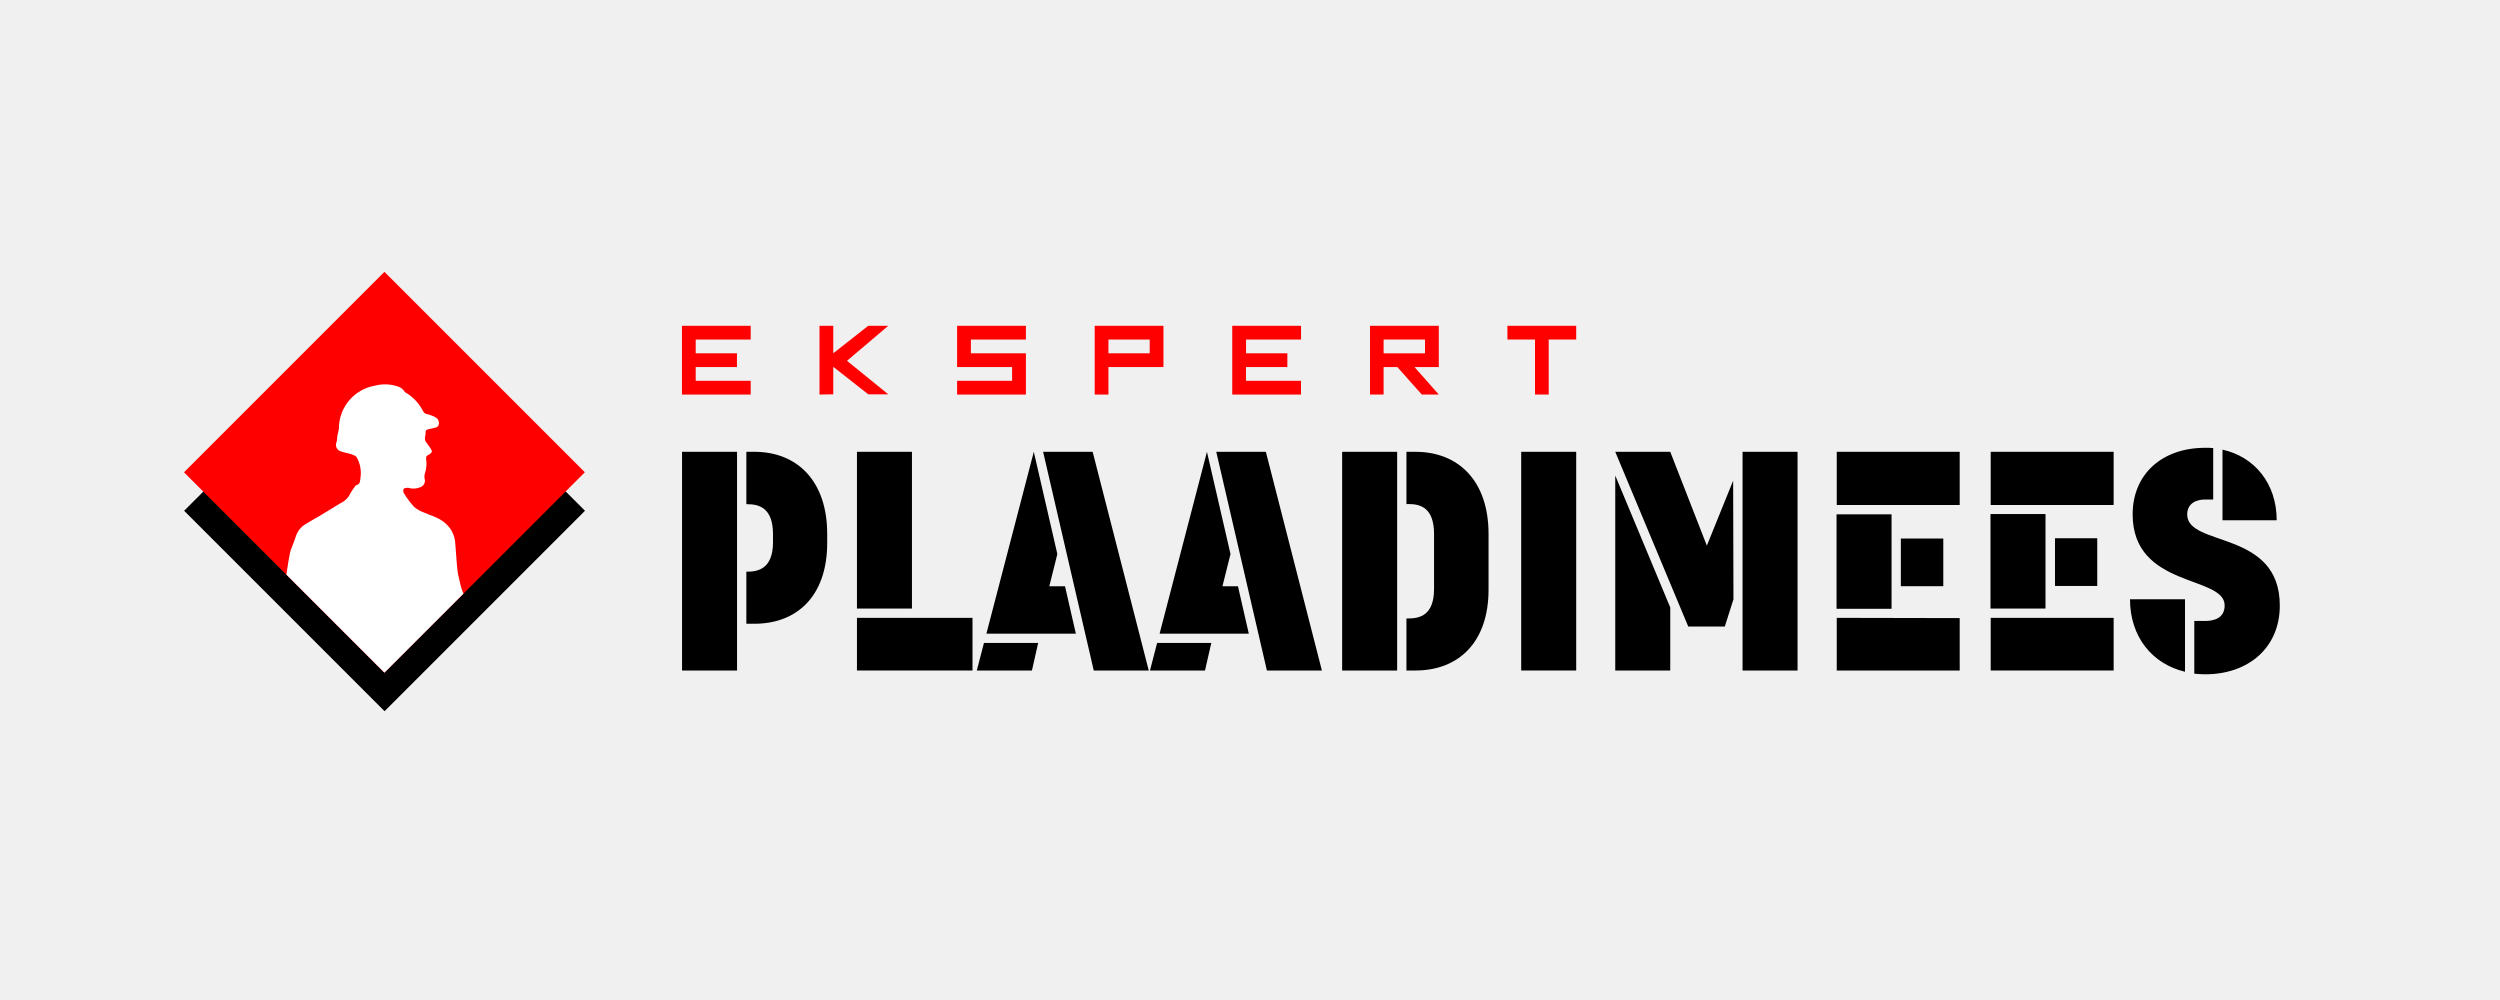
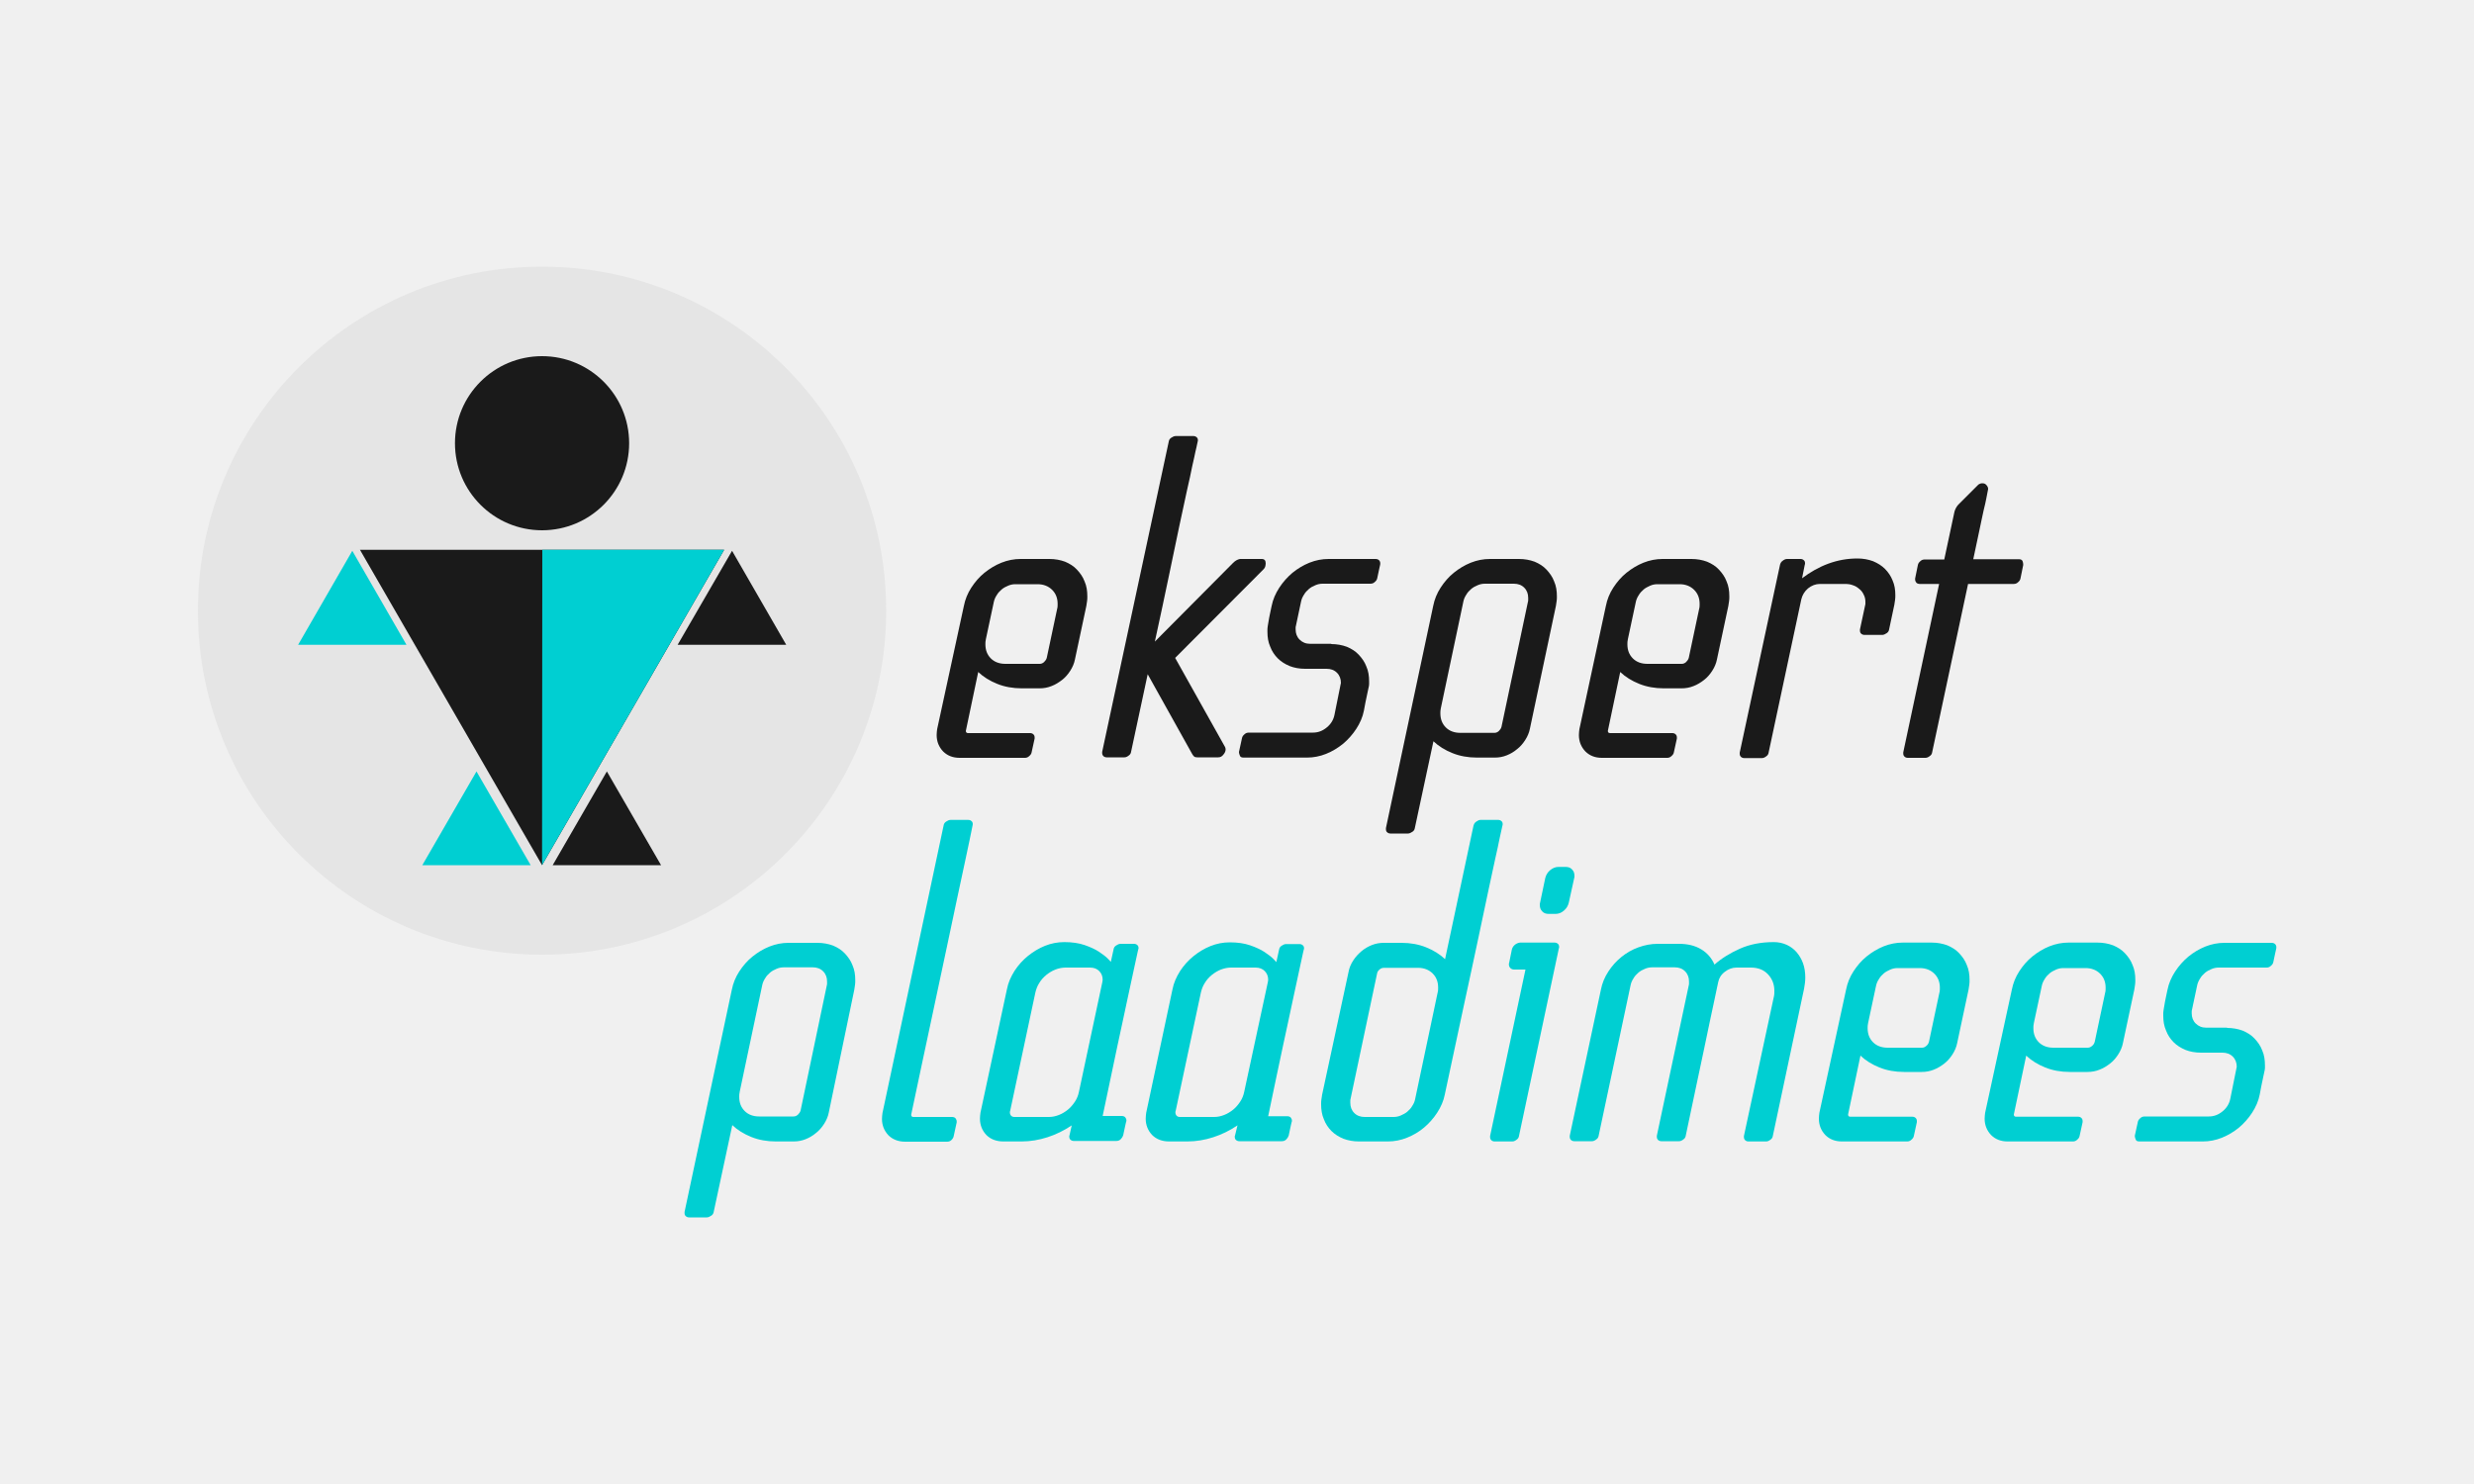
- <svg xmlns="http://www.w3.org/2000/svg" viewBox="0 0 500 200">
-   <defs>
-     <style>.cls-1{fill:none;}.cls-2{fill:red;}.cls-3{clip-path:url(#clip-path);}.cls-4{fill:#fff;}</style>
-     <clipPath id="clip-path">
-       <path class="cls-1" d="M65.29,163.61c0-.41,0-.82,0-1.22a6.7,6.7,0,0,0-.23-.88,2.69,2.69,0,0,1-.15-.67c0-.48.06-1,.08-1.43a2.7,2.7,0,0,0,0-.41c-.07-.54-.14-1.07-.22-1.61a6.1,6.1,0,0,0-.22-1.13,1.8,1.8,0,0,1,0-1,7.88,7.88,0,0,0,.06-1.54.4.4,0,0,0-.17-.26c-.37-.29-.33-.6-.08-.94a1.26,1.26,0,0,0,0-1.59,8,8,0,0,1-.66-1.39,3.92,3.92,0,0,1,.25-2.24c.25-1.12.63-2.22.88-3.34s.39-2,.53-3a4,4,0,0,0-.09-1c0-.3-.1-.6-.15-.94.44.11.58-.54.39-1.5l-.38.24a2.85,2.85,0,0,1,.16-.43,5,5,0,0,0,.64-3.18.77.77,0,0,0-.78-.65c-1,0-2,.1-3,.12a18.43,18.43,0,0,0-2.47,0,2.23,2.23,0,0,1-2.24-.81c-.5-.56-1.16-1-1.24-1.82a15.63,15.63,0,0,1-.12-2.27c.11-2.12.29-4.23.45-6.35.09-1.34.16-2.68.3-4,.16-1.5.38-3,.6-4.49.16-1.09.35-2.18.56-3.27a6.87,6.87,0,0,1,.34-1.06c.28-.77.62-1.53.85-2.32a4.43,4.43,0,0,1,2-2.45c.9-.58,1.86-1.07,2.78-1.62,1.24-.74,2.46-1.5,3.69-2.25.17-.1.34-.22.52-.31a4,4,0,0,0,1.94-2,10,10,0,0,1,1-1.44s.08-.12.13-.13c.91-.18.75-1,.87-1.57a6.49,6.49,0,0,0-.73-3.94c-.14-.32-.7-.53-1.11-.67-.71-.25-1.49-.33-2.2-.61a1.35,1.35,0,0,1-.74-1.87,3.5,3.5,0,0,0,.1-.8c0-.25.06-.49.11-.74a6.84,6.84,0,0,0,.24-1.16A8.68,8.68,0,0,1,75,77.13a7.89,7.89,0,0,1,4.36.1,2.41,2.41,0,0,1,1.53,1.06c.08.16.31.26.48.37a9,9,0,0,1,3.24,3.56,1.08,1.08,0,0,0,.81.61,6.47,6.47,0,0,1,1.7.64,1.3,1.3,0,0,1,.53,1.71.81.81,0,0,1-.46.31c-.53.15-1.06.27-1.6.38a.54.54,0,0,0-.47.59,3.93,3.93,0,0,1-.09.84,1.31,1.31,0,0,0,.31,1.29c.31.37.55.8.83,1.19s.27.71-.16,1a1.34,1.34,0,0,1-.36.22c-.4.14-.48.43-.42.82A6,6,0,0,1,85,94.61a2.4,2.4,0,0,0-.09,1.09,1.36,1.36,0,0,1-.84,1.74,3.5,3.5,0,0,1-2.21.18,1,1,0,0,0-.37-.07c-.27.06-.71.08-.78.24a1.1,1.1,0,0,0,.1.9,18.62,18.62,0,0,0,2,2.68,6.61,6.61,0,0,0,2,1.14c1,.45,2.06.76,3,1.27a6.38,6.38,0,0,1,2.59,2.51,6.25,6.25,0,0,1,.67,2.57c.16,1.72.22,3.46.42,5.18.11,1,.41,1.95.61,2.93a10.83,10.83,0,0,0,2.42,4.59,3.43,3.43,0,0,1,1,2.48,2.94,2.94,0,0,0,.29,1.61,1.51,1.51,0,0,1,0,.82,19.82,19.82,0,0,1-.54,3,2.4,2.4,0,0,1-1.67,1.71,1.47,1.47,0,0,0-.56.38l-1.49,1.31a1.74,1.74,0,0,0-1.57-.59.34.34,0,0,0-.18.24A2.31,2.31,0,0,0,90,134.2a2.63,2.63,0,0,1,.12.7c.06.23.15.45.21.67a2.54,2.54,0,0,1,.1.55,4.06,4.06,0,0,0,0,.78,4.28,4.28,0,0,0,.68,1.39c.29.41.21,1.07.32,1.62a1.9,1.9,0,0,0,.23.67c.33.47.7.92,1.07,1.36a3.87,3.87,0,0,1,.92,3.19c-.15.83-.59,1.61-.81,2.43-.29,1.05-1,2-.85,3.16,0,.33.05.66.09,1a11,11,0,0,1-.29,3.52c-.19,1.2-.31,2.4-.44,3.61-.16,1.48-.29,2.95-.43,4.43a2.16,2.16,0,0,0,0,.35H79.39a13.5,13.5,0,0,0-.78-4.4.91.91,0,0,0-.28.43c-.12.47-.23.94-.32,1.41-.17.85-.33,1.71-.5,2.56Z" />
-     </clipPath>
-   </defs>
-   <g id="Layer_1" data-name="Layer 1">
-     <rect x="48.57" y="73.81" width="56.69" height="56.69" transform="translate(-49.71 84.31) rotate(-45)" />
-     <rect class="cls-2" x="48.54" y="66.11" width="56.69" height="56.69" transform="translate(-44.27 82.03) rotate(-45)" />
-     <g class="cls-3">
-       <rect class="cls-4" x="48.54" y="66.11" width="56.69" height="56.69" transform="translate(-44.27 82.03) rotate(-45)" />
+ <svg xmlns="http://www.w3.org/2000/svg" version="1.1" x="0px" y="0px" viewBox="0 0 1000 600" style="enable-background:new 0 0 1000 600;" xml:space="preserve">
+   <style type="text/css">
+ 	.st0{display:none;}
+ 	.st1{display:inline;fill:#FFFFFF;}
+ 	.st2{display:inline;fill:#1A1A1A;}
+ 	.st3{fill:#E5E5E5;}
+ 	.st4{fill:#1A1A1A;}
+ 	.st5{fill:#00CFD2;}
+ </style>
+   <g id="Layer_2" class="st0">
+     <rect class="st1" width="1000" height="600" />
+   </g>
+   <g id="Layer_1">
+     <g>
+       <g>
+         <circle class="st3" cx="219.1" cy="246.9" r="139.1" />
+         <g>
+           <polygon class="st4" points="219.1,349.8 292.7,222.3 145.5,222.3     " />
+           <polygon class="st5" points="142.4,222.7 120.5,260.7 164.3,260.7     " />
+           <polygon class="st4" points="295.9,222.7 273.9,260.7 317.8,260.7     " />
+           <polygon class="st5" points="192.6,311.9 170.7,349.8 214.5,349.8     " />
+           <polygon class="st4" points="245.3,311.9 223.4,349.8 267.2,349.8     " />
+           <polygon class="st5" points="219.1,349.8 292.7,222.3 219.2,222.3     " />
+           <circle class="st4" cx="219.1" cy="179.2" r="35.2" />
+         </g>
+       </g>
+       <g>
+         <g>
+           <path class="st4" d="M389.6,245c0.5-2.6,1.5-5.1,3-7.4c1.5-2.3,3.2-4.3,5.3-6c2.1-1.7,4.4-3.1,6.9-4.1c2.5-1,5.1-1.5,7.7-1.5      h11.7c2.3,0,4.4,0.4,6.3,1.1c1.9,0.8,3.5,1.8,4.8,3.2c1.3,1.4,2.4,2.9,3.1,4.8c0.8,1.8,1.1,3.8,1.1,6c0,0.7,0,1.3-0.1,1.9      c-0.1,0.6-0.2,1.3-0.3,2l-4.6,21.6c-0.3,1.6-1,3.2-1.9,4.6c-0.9,1.4-2,2.7-3.3,3.7s-2.7,1.9-4.3,2.5c-1.5,0.6-3.1,0.9-4.8,0.9      h-7.2c-3.6,0-6.9-0.6-9.9-1.8c-3-1.2-5.6-2.8-7.7-4.8l-5,23.8c0,0.6,0.3,0.9,0.9,0.9h25.1c0.5,0,1,0.2,1.3,0.5      c0.4,0.4,0.5,0.8,0.5,1.3c0,0.1,0,0.2,0,0.2c0,0,0,0.1,0,0.2l-1.2,5.5c-0.1,0.6-0.4,1.1-1,1.6c-0.5,0.5-1.1,0.7-1.7,0.7h-26.4      c-2.8,0-5-0.9-6.7-2.6c-1.7-1.8-2.6-4-2.6-6.6c0-0.8,0.1-1.6,0.2-2.4L389.6,245z M427.3,246.2c0.2-0.7,0.2-1.4,0.2-2      c0-2.3-0.7-4.2-2.2-5.7c-1.5-1.5-3.5-2.3-5.9-2.3h-9c-1,0-2,0.2-2.9,0.6c-1,0.4-1.9,0.9-2.6,1.5c-0.8,0.7-1.5,1.4-2,2.3      c-0.6,0.9-1,1.8-1.2,2.8l-3.2,15c-0.2,0.8-0.2,1.5-0.2,2.1c0,2.3,0.7,4.2,2.2,5.7c1.5,1.5,3.5,2.2,5.9,2.2h13.8      c0.7,0,1.2-0.2,1.8-0.7c0.5-0.5,0.9-1,1.1-1.7L427.3,246.2z" />
+           <path class="st4" d="M472.4,178.6c0.1-0.7,0.4-1.2,1-1.6s1.2-0.7,1.8-0.7h7.2c0.5,0,1,0.2,1.3,0.5c0.4,0.3,0.5,0.8,0.5,1.3      c-0.1,0.3-0.1,0.7-0.3,1.4c-0.1,0.7-0.4,1.7-0.7,3.1c-0.3,1.4-0.7,3.4-1.3,5.9c-0.5,2.6-1.2,5.8-2.1,9.7      c-0.8,3.9-1.9,8.7-3.1,14.4c-1.2,5.7-2.6,12.4-4.2,20.1c-1.6,7.7-3.5,16.6-5.7,26.7l31.6-31.8c0.8-0.8,1.7-1.4,2.8-1.6h8.8      c1.1,0,1.6,0.6,1.6,1.8c0,0.4-0.1,0.9-0.2,1.3c-0.1,0.4-0.4,0.8-0.7,1.1l-35.7,35.8l20.1,35.9c0.2,0.3,0.3,0.7,0.3,1.1      c0,0.7-0.3,1.4-0.9,2.1c-0.6,0.8-1.3,1.1-2.1,1.1h-8.5c-0.6,0-1-0.1-1.3-0.4c-0.3-0.3-0.6-0.7-0.8-1.1l-17.9-32.1l-6.7,31.3      c-0.1,0.7-0.4,1.2-1,1.6c-0.5,0.4-1.1,0.7-1.7,0.7h-7.2c-0.5,0-1-0.2-1.3-0.5c-0.4-0.4-0.5-0.8-0.5-1.3v-0.4L472.4,178.6z" />
+           <path class="st4" d="M538.1,260.4c2.3,0,4.4,0.4,6.3,1.1c1.9,0.8,3.5,1.8,4.8,3.2c1.3,1.4,2.4,2.9,3.1,4.8      c0.8,1.8,1.1,3.8,1.1,6c0,0.3,0,0.7,0,1.1c0,0.4-0.1,1-0.3,1.8c-0.2,0.8-0.4,1.9-0.7,3.3c-0.3,1.4-0.7,3.3-1.1,5.6      c-0.5,2.6-1.6,5.1-3.1,7.4c-1.5,2.3-3.3,4.3-5.3,6c-2.1,1.7-4.4,3.1-6.9,4.1c-2.5,1-5.1,1.5-7.7,1.5h-25.6      c-0.8,0-1.3-0.2-1.5-0.7c-0.2-0.5-0.4-1-0.4-1.6l1.2-5.5c0.1-0.6,0.4-1.1,1-1.6c0.5-0.5,1.1-0.7,1.8-0.7h25.9      c2.1,0,3.9-0.7,5.6-2.1c1.7-1.4,2.7-3.1,3.1-5.1l2.6-12.9c0-1.6-0.5-3-1.6-4.1c-1.1-1.1-2.5-1.6-4.2-1.6h-8.7      c-2.3,0-4.4-0.4-6.2-1.1c-1.9-0.8-3.5-1.8-4.8-3.1c-1.3-1.3-2.4-2.9-3.1-4.8c-0.8-1.8-1.1-3.8-1.1-5.9c0-0.3,0-0.7,0-1.1      c0-0.4,0.1-1,0.2-1.7c0.1-0.7,0.3-1.7,0.5-2.9s0.6-2.8,1-4.8c0.5-2.6,1.6-5.1,3.1-7.4c1.5-2.3,3.3-4.3,5.3-6      c2.1-1.7,4.4-3.1,6.9-4.1c2.5-1,5.1-1.5,7.7-1.5H556c0.6,0,1.1,0.2,1.4,0.5s0.5,0.7,0.5,1.2c0,0.1,0,0.1,0,0.2s0,0.4-0.1,0.7      c-0.1,0.4-0.2,1-0.4,1.8c-0.2,0.8-0.4,1.9-0.7,3.3c-0.1,0.6-0.4,1.1-1,1.6c-0.5,0.5-1.1,0.7-1.8,0.7h-19.3c-1,0-2,0.2-2.9,0.6      c-1,0.4-1.9,0.9-2.6,1.5c-0.8,0.7-1.5,1.4-2,2.3c-0.6,0.9-1,1.8-1.2,2.8l-2.1,9.9c-0.1,0.3-0.1,0.5-0.1,0.7c0,0.2,0,0.5,0,0.7      c0,1.6,0.5,3,1.6,4.1c1.1,1.1,2.5,1.7,4.3,1.7H538.1z" />
+           <path class="st4" d="M618.4,294.6c-0.3,1.6-1,3.2-1.9,4.6c-0.9,1.4-2,2.7-3.3,3.7c-1.3,1.1-2.7,1.9-4.2,2.5      c-1.5,0.6-3.1,0.9-4.8,0.9H597c-3.6,0-6.9-0.6-9.9-1.8c-3-1.2-5.6-2.8-7.7-4.8l-7.5,35c-0.1,0.7-0.4,1.2-1,1.6      c-0.6,0.4-1.2,0.7-1.8,0.7H562c-0.5,0-1-0.2-1.3-0.5c-0.4-0.3-0.5-0.8-0.5-1.3c0-0.1,0-0.2,0-0.2c0-0.1,0-0.1,0-0.2l19.1-89.8      c0.5-2.6,1.5-5.1,3-7.4c1.5-2.3,3.2-4.3,5.3-6c2.1-1.7,4.4-3.1,6.9-4.1c2.5-1,5.1-1.5,7.7-1.5H614c2.3,0,4.4,0.4,6.3,1.1      c1.9,0.8,3.5,1.8,4.8,3.2c1.3,1.4,2.4,2.9,3.1,4.8c0.8,1.8,1.1,3.8,1.1,6c0,0.7,0,1.3-0.1,1.9c-0.1,0.6-0.2,1.3-0.3,2      L618.4,294.6z M617.6,243.3c0.1-0.3,0.1-0.5,0.1-0.8c0-0.2,0-0.5,0-0.8c0-1.6-0.5-3-1.6-4.1c-1.1-1.1-2.5-1.6-4.2-1.6h-11.7      c-1,0-2,0.2-2.9,0.6c-1,0.4-1.9,0.9-2.6,1.5c-0.8,0.7-1.5,1.4-2,2.3c-0.6,0.9-1,1.8-1.2,2.8l-9.1,43.1c-0.2,0.8-0.2,1.5-0.2,2.1      c0,2.3,0.7,4.2,2.2,5.7c1.5,1.5,3.5,2.2,5.9,2.2H604c0.7,0,1.2-0.2,1.8-0.7c0.5-0.5,0.9-1,1.1-1.7L617.6,243.3z" />
+           <path class="st4" d="M649.1,245c0.5-2.6,1.5-5.1,3-7.4c1.5-2.3,3.2-4.3,5.3-6c2.1-1.7,4.4-3.1,6.9-4.1c2.5-1,5.1-1.5,7.7-1.5      h11.7c2.3,0,4.4,0.4,6.3,1.1c1.9,0.8,3.5,1.8,4.8,3.2c1.3,1.4,2.4,2.9,3.1,4.8c0.8,1.8,1.1,3.8,1.1,6c0,0.7,0,1.3-0.1,1.9      s-0.2,1.3-0.3,2l-4.6,21.6c-0.3,1.6-1,3.2-1.9,4.6c-0.9,1.4-2,2.7-3.3,3.7s-2.7,1.9-4.3,2.5c-1.5,0.6-3.1,0.9-4.8,0.9h-7.2      c-3.6,0-6.9-0.6-9.9-1.8c-3-1.2-5.6-2.8-7.7-4.8l-5,23.8c0,0.6,0.3,0.9,0.9,0.9H676c0.5,0,1,0.2,1.3,0.5      c0.4,0.4,0.5,0.8,0.5,1.3c0,0.1,0,0.2,0,0.2c0,0,0,0.1,0,0.2l-1.2,5.5c-0.1,0.6-0.4,1.1-1,1.6c-0.5,0.5-1.1,0.7-1.7,0.7h-26.4      c-2.8,0-5-0.9-6.7-2.6c-1.7-1.8-2.6-4-2.6-6.6c0-0.8,0.1-1.6,0.2-2.4L649.1,245z M686.8,246.2c0.2-0.7,0.2-1.4,0.2-2      c0-2.3-0.7-4.2-2.2-5.7c-1.5-1.5-3.5-2.3-5.9-2.3h-9c-1,0-2,0.2-2.9,0.6s-1.9,0.9-2.6,1.5c-0.8,0.7-1.5,1.4-2,2.3      c-0.6,0.9-1,1.8-1.2,2.8l-3.2,15c-0.2,0.8-0.2,1.5-0.2,2.1c0,2.3,0.7,4.2,2.2,5.7c1.5,1.5,3.5,2.2,5.9,2.2h13.8      c0.7,0,1.2-0.2,1.8-0.7c0.5-0.5,0.9-1,1.1-1.7L686.8,246.2z" />
+           <path class="st4" d="M719.5,228.3c0.2-0.7,0.5-1.2,1.1-1.6c0.5-0.4,1.1-0.7,1.7-0.7h5.5c0.5,0,1,0.2,1.3,0.5      c0.4,0.3,0.5,0.8,0.5,1.3c0,0.2,0,0.4-0.1,0.5l-1.1,5.5c3.3-2.5,6.8-4.5,10.6-5.9c3.8-1.4,7.7-2.1,11.8-2.1      c2.3,0,4.4,0.4,6.3,1.1c1.9,0.8,3.5,1.8,4.8,3.1c1.3,1.3,2.4,2.9,3.1,4.7c0.8,1.8,1.1,3.8,1.1,5.9c0,0.6,0,1.2-0.1,1.9      c-0.1,0.7-0.2,1.3-0.3,2l-2.1,9.9c-0.1,0.7-0.4,1.2-1,1.6c-0.6,0.4-1.2,0.7-1.8,0.7h-7.2c-0.5,0-1-0.2-1.3-0.5      c-0.4-0.3-0.5-0.8-0.5-1.3c0-0.1,0-0.2,0-0.2c0-0.1,0-0.1,0-0.2l2.1-9.8c0.1-0.3,0.1-0.5,0.1-0.7c0-0.2,0-0.4,0-0.7      c0-1-0.2-2-0.7-2.9c-0.4-0.9-1-1.7-1.8-2.3c-0.8-0.7-1.6-1.2-2.6-1.5c-1-0.4-2.1-0.5-3.2-0.5h-10.1c-1.7,0-3.3,0.6-4.8,1.8      c-1.4,1.2-2.3,2.7-2.7,4.4l-13.2,61.9c-0.1,0.7-0.4,1.2-1,1.6c-0.5,0.4-1.1,0.7-1.7,0.7h-7.2c-0.5,0-1-0.2-1.3-0.5      c-0.4-0.4-0.5-0.8-0.5-1.3v-0.4L719.5,228.3z" />
+           <path class="st4" d="M785.9,226.1l4.1-19.2c0.3-1.1,0.8-2,1.5-2.8l8.1-8.1c0.2-0.2,0.4-0.3,0.7-0.4c0.2-0.1,0.5-0.2,0.7-0.2h0.3      c0.7,0,1.2,0.2,1.6,0.7c0.4,0.4,0.7,1,0.7,1.5c0,0.1,0,0.1,0,0.2c0,0.1-0.1,0.4-0.2,1c-0.1,0.5-0.3,1.4-0.5,2.6      c-0.2,1.2-0.6,2.8-1.1,4.9c-0.5,2.1-1,4.8-1.7,8c-0.7,3.2-1.5,7.2-2.5,11.8h18.4c0.8,0,1.2,0.2,1.5,0.7c0.2,0.5,0.3,1,0.3,1.6      l-1.1,5.4c-0.1,0.6-0.4,1.1-1,1.6c-0.5,0.5-1.1,0.7-1.8,0.7h-18.4L781,304.1c-0.1,0.7-0.4,1.2-1,1.6c-0.5,0.4-1.1,0.7-1.7,0.7      h-7.2c-0.5,0-1-0.2-1.3-0.5c-0.4-0.4-0.5-0.8-0.5-1.3v-0.4l14.5-68.1H776c-0.6,0-1.1-0.2-1.4-0.5c-0.3-0.4-0.5-0.8-0.5-1.3      c0-0.1,0-0.2,0-0.2c0-0.1,0-0.1,0-0.2l1.1-5.4c0.1-0.6,0.4-1.1,1-1.6c0.5-0.5,1.1-0.7,1.8-0.7H785.9z" />
+         </g>
+         <g>
+           <path class="st5" d="M335,449.8c-0.3,1.6-1,3.2-1.9,4.6c-0.9,1.4-2,2.7-3.3,3.7c-1.3,1.1-2.7,1.9-4.2,2.5      c-1.5,0.6-3.1,0.9-4.8,0.9h-7.2c-3.6,0-6.9-0.6-9.9-1.8c-3-1.2-5.6-2.8-7.7-4.8l-7.5,35c-0.1,0.7-0.4,1.2-1,1.6      c-0.6,0.4-1.2,0.7-1.8,0.7h-7.2c-0.5,0-1-0.2-1.3-0.5c-0.4-0.3-0.5-0.8-0.5-1.3c0-0.1,0-0.2,0-0.2c0-0.1,0-0.1,0-0.2l19.1-89.8      c0.5-2.6,1.5-5.1,3-7.4c1.5-2.3,3.2-4.3,5.3-6c2.1-1.7,4.4-3.1,6.9-4.1c2.5-1,5.1-1.5,7.7-1.5h11.7c2.3,0,4.4,0.4,6.3,1.1      c1.9,0.8,3.5,1.8,4.8,3.2c1.3,1.4,2.4,2.9,3.1,4.8c0.8,1.8,1.1,3.8,1.1,6c0,0.7,0,1.3-0.1,1.9s-0.2,1.3-0.3,2L335,449.8z       M334.2,398.4c0.1-0.3,0.1-0.5,0.1-0.8c0-0.2,0-0.5,0-0.8c0-1.6-0.5-3-1.6-4.1c-1.1-1.1-2.5-1.6-4.2-1.6h-11.7      c-1,0-2,0.2-2.9,0.6c-1,0.4-1.9,0.9-2.6,1.5c-0.8,0.7-1.5,1.4-2,2.3c-0.6,0.9-1,1.8-1.2,2.8l-9.1,43.1c-0.2,0.8-0.2,1.5-0.2,2.1      c0,2.3,0.7,4.2,2.2,5.7c1.5,1.5,3.5,2.2,5.9,2.2h13.8c0.7,0,1.2-0.2,1.8-0.7c0.5-0.5,0.9-1,1.1-1.7L334.2,398.4z" />
+           <path class="st5" d="M381.4,333.8c0.1-0.7,0.4-1.2,1-1.6s1.2-0.7,1.8-0.7h7.2c0.5,0,1,0.2,1.3,0.5c0.4,0.3,0.5,0.8,0.5,1.3      c-0.1,0.4-0.2,1-0.4,2c-0.2,0.9-0.5,2.4-0.9,4.4c-0.4,2-1,4.8-1.8,8.5c-0.8,3.7-1.8,8.3-3,14c-1.2,5.6-2.7,12.6-4.4,20.8      c-1.8,8.3-3.8,17.9-6.2,29.1c-2.4,11.1-5.1,24-8.2,38.6c0,0.6,0.3,0.9,0.9,0.9h15.6c0.6,0,1.1,0.2,1.4,0.5      c0.3,0.4,0.5,0.8,0.5,1.3c0,0.1,0,0.2,0,0.2c0,0.1,0,0.1,0,0.2l-1.2,5.5c-0.1,0.6-0.4,1.1-0.9,1.6c-0.5,0.5-1.1,0.7-1.8,0.7      h-16.9c-2.8,0-5.1-0.9-6.8-2.6c-1.7-1.8-2.6-4-2.6-6.6c0-0.8,0.1-1.6,0.2-2.4L381.4,333.8z" />
+           <path class="st5" d="M433.2,455c-3.1,2.1-6.4,3.7-9.8,4.8c-3.4,1.1-6.9,1.7-10.5,1.7h-7.3c-2.9,0-5.2-0.9-6.9-2.6      c-1.7-1.8-2.6-4-2.6-6.6c0-0.8,0.1-1.6,0.2-2.4L407,400c0.5-2.7,1.6-5.1,3.1-7.5c1.5-2.3,3.3-4.3,5.4-6c2.1-1.7,4.4-3.1,6.9-4.1      c2.5-1,5.1-1.5,7.8-1.5c3.1,0,5.9,0.4,8.2,1.2c2.3,0.8,4.3,1.7,5.8,2.7s2.7,1.9,3.5,2.7c0.8,0.8,1.2,1.3,1.3,1.4l1.1-5      c0.1-0.7,0.4-1.2,1-1.6c0.6-0.4,1.2-0.7,1.8-0.7h5.5c0.5,0,1,0.2,1.3,0.5c0.4,0.3,0.5,0.8,0.5,1.3c0,0.1,0,0.2-0.1,0.4      c-0.1,0.2-0.2,1-0.5,2.2c-0.3,1.3-0.7,3.3-1.3,6s-1.4,6.6-2.5,11.6c-1.1,5-2.4,11.4-4.1,19.1c-1.6,7.7-3.6,17.2-6,28.5h7.7      c0.6,0,1.1,0.2,1.4,0.5c0.3,0.4,0.5,0.8,0.5,1.3c0,0.1,0,0.1,0,0.2c0,0.1-0.1,0.3-0.2,0.7c-0.1,0.4-0.2,1-0.4,1.8      c-0.2,0.8-0.4,1.9-0.7,3.3c-0.2,0.6-0.5,1.1-1,1.6c-0.5,0.5-1.1,0.7-1.8,0.7h-17.2c-0.5,0-1-0.2-1.3-0.5      c-0.4-0.3-0.5-0.8-0.5-1.3c0-0.2,0-0.4,0.1-0.5L433.2,455z M445.5,397.4c0.1-0.5,0.2-1,0.2-1.3c0-1.4-0.5-2.6-1.4-3.5      c-0.9-0.9-2.1-1.4-3.7-1.4h-9.9c-1.4,0-2.8,0.3-4.1,0.8c-1.3,0.5-2.6,1.3-3.7,2.2c-1.1,0.9-2.1,2-2.8,3.2      c-0.8,1.2-1.3,2.6-1.6,3.9l-10.2,47.9c-0.1,0.1-0.1,0.3-0.1,0.6c0,0.5,0.2,1,0.5,1.3c0.4,0.4,0.8,0.5,1.4,0.5H424      c1.4,0,2.7-0.3,4-0.8c1.3-0.5,2.6-1.3,3.7-2.2c1.1-0.9,2-2,2.8-3.2c0.8-1.2,1.3-2.5,1.6-3.9L445.5,397.4z" />
+           <path class="st5" d="M500.2,455c-3.1,2.1-6.4,3.7-9.8,4.8c-3.4,1.1-6.9,1.7-10.5,1.7h-7.3c-2.9,0-5.2-0.9-6.9-2.6      c-1.7-1.8-2.6-4-2.6-6.6c0-0.8,0.1-1.6,0.2-2.4l10.6-49.8c0.5-2.7,1.6-5.1,3.1-7.5c1.5-2.3,3.3-4.3,5.4-6      c2.1-1.7,4.4-3.1,6.9-4.1c2.5-1,5.1-1.5,7.8-1.5c3.1,0,5.9,0.4,8.2,1.2c2.3,0.8,4.3,1.7,5.8,2.7c1.5,1,2.7,1.9,3.5,2.7      c0.8,0.8,1.2,1.3,1.3,1.4l1.1-5c0.1-0.7,0.4-1.2,1-1.6c0.6-0.4,1.2-0.7,1.8-0.7h5.5c0.5,0,1,0.2,1.3,0.5      c0.4,0.3,0.5,0.8,0.5,1.3c0,0.1,0,0.2-0.1,0.4c-0.1,0.2-0.2,1-0.5,2.2c-0.3,1.3-0.7,3.3-1.3,6c-0.6,2.7-1.4,6.6-2.5,11.6      c-1.1,5-2.4,11.4-4.1,19.1s-3.6,17.2-6,28.5h7.7c0.6,0,1.1,0.2,1.4,0.5c0.3,0.4,0.5,0.8,0.5,1.3c0,0.1,0,0.1,0,0.2      c0,0.1-0.1,0.3-0.2,0.7c-0.1,0.4-0.2,1-0.4,1.8c-0.2,0.8-0.4,1.9-0.7,3.3c-0.2,0.6-0.5,1.1-1,1.6c-0.5,0.5-1.1,0.7-1.8,0.7      h-17.2c-0.5,0-1-0.2-1.3-0.5c-0.4-0.3-0.5-0.8-0.5-1.3c0-0.2,0-0.4,0.1-0.5L500.2,455z M512.4,397.4c0.1-0.5,0.2-1,0.2-1.3      c0-1.4-0.5-2.6-1.4-3.5c-0.9-0.9-2.1-1.4-3.7-1.4h-9.9c-1.4,0-2.8,0.3-4.1,0.8c-1.3,0.5-2.6,1.3-3.7,2.2c-1.1,0.9-2.1,2-2.8,3.2      c-0.8,1.2-1.3,2.6-1.6,3.9l-10.2,47.9c-0.1,0.1-0.1,0.3-0.1,0.6c0,0.5,0.2,1,0.5,1.3c0.4,0.4,0.8,0.5,1.4,0.5h13.8      c1.4,0,2.7-0.3,4-0.8c1.3-0.5,2.6-1.3,3.7-2.2c1.1-0.9,2-2,2.8-3.2c0.8-1.2,1.3-2.5,1.6-3.9L512.4,397.4z" />
+           <path class="st5" d="M545.1,392.9c0.3-1.6,0.9-3.1,1.9-4.6c0.9-1.4,2-2.6,3.3-3.7c1.3-1.1,2.7-1.9,4.2-2.5      c1.5-0.6,3.1-0.9,4.8-0.9h7.2c3.6,0,6.9,0.6,9.9,1.8c3,1.2,5.6,2.8,7.7,4.8l11.5-54c0.2-0.7,0.5-1.2,1.1-1.6s1.1-0.7,1.7-0.7      h7.2c0.5,0,1,0.2,1.3,0.5c0.4,0.3,0.5,0.8,0.5,1.3c-0.1,0.3-0.2,0.9-0.4,1.8c-0.2,0.9-0.5,2.2-0.9,4.1c-0.4,1.9-0.9,4.5-1.7,7.9      c-0.7,3.4-1.7,7.8-2.8,13c-1.1,5.3-2.5,11.7-4.1,19.4c-1.6,7.7-3.6,16.7-5.8,27c-2.2,10.4-4.8,22.4-7.7,36      c-0.5,2.6-1.6,5.1-3.1,7.4c-1.5,2.3-3.3,4.3-5.3,6s-4.4,3.1-6.9,4.1c-2.5,1-5.1,1.5-7.7,1.5h-11.7c-2.3,0-4.4-0.4-6.3-1.1      c-1.9-0.8-3.5-1.8-4.8-3.1c-1.3-1.3-2.4-2.9-3.1-4.8c-0.8-1.8-1.1-3.9-1.1-6c0-0.7,0-1.3,0.1-1.9c0.1-0.6,0.2-1.3,0.3-2      L545.1,392.9z M545.9,444.3c-0.1,0.3-0.1,0.5-0.1,0.8c0,0.2,0,0.5,0,0.8c0,1.6,0.5,3,1.6,4.1c1.1,1.1,2.5,1.6,4.2,1.6h11.7      c1,0,2-0.2,2.9-0.6s1.9-0.9,2.6-1.5c0.8-0.7,1.5-1.4,2-2.3c0.6-0.9,1-1.8,1.2-2.8l9.1-43.1c0.2-0.7,0.2-1.4,0.2-2      c0-2.3-0.7-4.2-2.2-5.7c-1.5-1.5-3.5-2.3-5.9-2.3h-13.8c-0.6,0-1.3,0.2-1.8,0.7c-0.6,0.5-0.9,1-1,1.7L545.9,444.3z" />
+           <path class="st5" d="M616.6,392h-4.5c-0.7,0-1.2-0.2-1.6-0.6c-0.4-0.4-0.6-0.9-0.6-1.5c0-0.3,0-0.5,0.1-0.6l1.1-5.4      c0.2-0.8,0.6-1.4,1.2-1.9c0.6-0.5,1.3-0.8,2.1-0.9h14c0.5,0,1,0.2,1.3,0.5c0.4,0.3,0.5,0.8,0.5,1.3c0,0.2,0,0.4-0.1,0.5      l-16.1,75.8c-0.1,0.7-0.4,1.2-1,1.6c-0.5,0.4-1.1,0.7-1.7,0.7h-7.2c-0.5,0-1-0.2-1.3-0.5c-0.4-0.4-0.5-0.8-0.5-1.3v-0.4      L616.6,392z M624.6,355c0.3-1.2,0.9-2.3,2-3.2s2.2-1.3,3.4-1.3h2.8c1.1,0,2,0.3,2.6,1c0.7,0.7,1,1.5,1,2.6c0,0.4,0,0.7-0.1,0.9      l-2.2,10c-0.3,1.2-0.9,2.3-2,3.2c-1,0.9-2.2,1.3-3.4,1.3H626c-1.1,0-2-0.3-2.6-1c-0.7-0.7-1-1.5-1-2.6c0-0.4,0-0.7,0.1-0.9      L624.6,355z" />
+           <path class="st5" d="M678.7,381.6c3.4,0,6.4,0.7,8.9,2.2c2.5,1.5,4.3,3.6,5.4,6.2c2.8-2.5,6.2-4.6,10.2-6.4      c4-1.8,8.6-2.7,13.8-2.7c1.9,0,3.6,0.4,5.2,1.1c1.5,0.7,2.9,1.7,4,3c1.1,1.3,2,2.8,2.6,4.5c0.6,1.7,0.9,3.6,0.9,5.7      c0,1.5-0.2,3-0.5,4.6l-12.6,59.4c-0.1,0.7-0.4,1.2-1,1.6c-0.5,0.4-1.1,0.7-1.7,0.7h-7.2c-0.5,0-1-0.2-1.3-0.5      c-0.4-0.4-0.5-0.8-0.5-1.3v-0.4l12.1-56.3c0.2-0.8,0.2-1.6,0.2-2.4c0-2.7-0.9-4.9-2.6-6.7c-1.7-1.8-4-2.7-6.9-2.7h-5.8      c-1.7,0-3.3,0.6-4.7,1.7c-1.5,1.1-2.4,2.6-2.7,4.2c-0.2,1-0.8,3.9-1.8,8.5c-0.4,2-1,4.5-1.6,7.5c-0.6,3-1.4,6.7-2.3,11      c-0.9,4.3-2,9.4-3.2,15.1s-2.6,12.4-4.2,19.9c-0.1,0.7-0.4,1.2-1,1.6c-0.5,0.4-1.1,0.7-1.7,0.7h-7.2c-0.5,0-1-0.2-1.3-0.5      c-0.4-0.4-0.5-0.8-0.5-1.3v-0.4l12.9-60.8c0.1-0.3,0.1-0.5,0.1-0.8c0-0.2,0-0.5,0-0.8c0-1.6-0.5-3-1.6-4.1      c-1.1-1.1-2.5-1.6-4.2-1.6h-9.1c-1,0-2,0.2-2.9,0.6c-1,0.4-1.9,0.9-2.6,1.5c-0.8,0.7-1.5,1.4-2,2.3c-0.6,0.9-1,1.8-1.2,2.8      l-12.9,60.8c-0.1,0.7-0.4,1.2-1,1.6c-0.5,0.4-1.1,0.7-1.7,0.7h-7.2c-0.5,0-1-0.2-1.3-0.5c-0.4-0.4-0.5-0.8-0.5-1.3v-0.4      l12.6-59.1c0.5-2.6,1.5-5,3-7.3c1.5-2.3,3.2-4.2,5.3-5.9c2.1-1.7,4.4-3,6.9-3.9c2.5-0.9,5.1-1.4,7.7-1.4H678.7z" />
+           <path class="st5" d="M746.2,400.1c0.5-2.6,1.5-5.1,3-7.4c1.5-2.3,3.2-4.3,5.3-6c2.1-1.7,4.4-3.1,6.9-4.1c2.5-1,5.1-1.5,7.7-1.5      h11.7c2.3,0,4.4,0.4,6.3,1.1c1.9,0.8,3.5,1.8,4.8,3.2c1.3,1.4,2.4,2.9,3.1,4.8c0.8,1.8,1.1,3.8,1.1,6c0,0.7,0,1.3-0.1,1.9      s-0.2,1.3-0.3,2l-4.6,21.6c-0.3,1.6-1,3.2-1.9,4.6c-0.9,1.4-2,2.7-3.3,3.7s-2.7,1.9-4.3,2.5c-1.5,0.6-3.1,0.9-4.8,0.9h-7.2      c-3.6,0-6.9-0.6-9.9-1.8c-3-1.2-5.6-2.8-7.7-4.8l-5,23.8c0,0.6,0.3,0.9,0.9,0.9h25.1c0.5,0,1,0.2,1.3,0.5      c0.4,0.4,0.5,0.8,0.5,1.3c0,0.1,0,0.2,0,0.2c0,0,0,0.1,0,0.2l-1.2,5.5c-0.1,0.6-0.4,1.1-1,1.6c-0.5,0.5-1.1,0.7-1.7,0.7h-26.4      c-2.8,0-5-0.9-6.7-2.6c-1.7-1.8-2.6-4-2.6-6.6c0-0.8,0.1-1.6,0.2-2.4L746.2,400.1z M783.9,401.4c0.2-0.7,0.2-1.4,0.2-2      c0-2.3-0.7-4.2-2.2-5.7c-1.5-1.5-3.5-2.3-5.9-2.3h-9c-1,0-2,0.2-2.9,0.6s-1.9,0.9-2.6,1.5c-0.8,0.7-1.5,1.4-2,2.3      c-0.6,0.9-1,1.8-1.2,2.8l-3.2,15c-0.2,0.8-0.2,1.5-0.2,2.1c0,2.3,0.7,4.2,2.2,5.7c1.5,1.5,3.5,2.2,5.9,2.2h13.8      c0.7,0,1.2-0.2,1.8-0.7s0.9-1,1.1-1.7L783.9,401.4z" />
+           <path class="st5" d="M813.2,400.1c0.5-2.6,1.5-5.1,3-7.4c1.5-2.3,3.2-4.3,5.3-6c2.1-1.7,4.4-3.1,6.9-4.1c2.5-1,5.1-1.5,7.7-1.5      h11.7c2.3,0,4.4,0.4,6.3,1.1c1.9,0.8,3.5,1.8,4.8,3.2c1.3,1.4,2.4,2.9,3.1,4.8c0.8,1.8,1.1,3.8,1.1,6c0,0.7,0,1.3-0.1,1.9      s-0.2,1.3-0.3,2l-4.6,21.6c-0.3,1.6-1,3.2-1.9,4.6c-0.9,1.4-2,2.7-3.3,3.7s-2.7,1.9-4.3,2.5c-1.5,0.6-3.1,0.9-4.8,0.9h-7.2      c-3.6,0-6.9-0.6-9.9-1.8c-3-1.2-5.6-2.8-7.7-4.8l-5,23.8c0,0.6,0.3,0.9,0.9,0.9h25.1c0.5,0,1,0.2,1.3,0.5      c0.4,0.4,0.5,0.8,0.5,1.3c0,0.1,0,0.2,0,0.2c0,0,0,0.1,0,0.2l-1.2,5.5c-0.1,0.6-0.4,1.1-1,1.6c-0.5,0.5-1.1,0.7-1.7,0.7h-26.4      c-2.8,0-5-0.9-6.7-2.6c-1.7-1.8-2.6-4-2.6-6.6c0-0.8,0.1-1.6,0.2-2.4L813.2,400.1z M850.9,401.4c0.2-0.7,0.2-1.4,0.2-2      c0-2.3-0.7-4.2-2.2-5.7c-1.5-1.5-3.5-2.3-5.9-2.3h-9c-1,0-2,0.2-2.9,0.6s-1.9,0.9-2.6,1.5c-0.8,0.7-1.5,1.4-2,2.3      c-0.6,0.9-1,1.8-1.2,2.8l-3.2,15c-0.2,0.8-0.2,1.5-0.2,2.1c0,2.3,0.7,4.2,2.2,5.7c1.5,1.5,3.5,2.2,5.9,2.2h13.8      c0.7,0,1.2-0.2,1.8-0.7s0.9-1,1.1-1.7L850.9,401.4z" />
+           <path class="st5" d="M900.2,415.6c2.3,0,4.4,0.4,6.3,1.1c1.9,0.8,3.5,1.8,4.8,3.2c1.3,1.4,2.4,2.9,3.1,4.8      c0.8,1.8,1.1,3.8,1.1,6c0,0.3,0,0.7,0,1.1c0,0.4-0.1,1-0.3,1.8c-0.2,0.8-0.4,1.9-0.7,3.3c-0.3,1.4-0.7,3.3-1.1,5.6      c-0.5,2.6-1.6,5.1-3.1,7.4c-1.5,2.3-3.3,4.3-5.3,6c-2.1,1.7-4.4,3.1-6.9,4.1c-2.5,1-5.1,1.5-7.7,1.5h-25.6      c-0.8,0-1.3-0.2-1.5-0.7c-0.2-0.5-0.4-1-0.4-1.6l1.2-5.5c0.1-0.6,0.4-1.1,1-1.6c0.5-0.5,1.1-0.7,1.8-0.7h25.9      c2.1,0,3.9-0.7,5.6-2.1c1.7-1.4,2.7-3.1,3.1-5.1l2.6-12.9c0-1.6-0.5-3-1.6-4.1c-1.1-1.1-2.5-1.6-4.2-1.6h-8.7      c-2.3,0-4.4-0.4-6.2-1.1c-1.9-0.8-3.5-1.8-4.8-3.1c-1.3-1.3-2.4-2.9-3.1-4.8c-0.8-1.8-1.1-3.8-1.1-5.9c0-0.3,0-0.7,0-1.1      c0-0.4,0.1-1,0.2-1.7c0.1-0.7,0.3-1.7,0.5-2.9c0.2-1.2,0.6-2.8,1-4.8c0.5-2.6,1.6-5.1,3.1-7.4c1.5-2.3,3.3-4.3,5.3-6      c2.1-1.7,4.4-3.1,6.9-4.1c2.5-1,5.1-1.5,7.7-1.5h19.1c0.6,0,1.1,0.2,1.4,0.5c0.3,0.3,0.5,0.7,0.5,1.2c0,0.1,0,0.1,0,0.2      s0,0.4-0.1,0.7c-0.1,0.4-0.2,1-0.4,1.8c-0.2,0.8-0.4,1.9-0.7,3.3c-0.1,0.6-0.4,1.1-1,1.6c-0.5,0.5-1.1,0.7-1.8,0.7h-19.3      c-1,0-2,0.2-2.9,0.6c-1,0.4-1.9,0.9-2.6,1.5c-0.8,0.7-1.5,1.4-2,2.3c-0.6,0.9-1,1.8-1.2,2.8l-2.1,9.9c-0.1,0.3-0.1,0.5-0.1,0.7      c0,0.2,0,0.5,0,0.7c0,1.6,0.5,3,1.6,4.1c1.1,1.1,2.5,1.7,4.3,1.7H900.2z" />
+         </g>
+       </g>
    </g>
-     <path class="cls-2" d="M139.14,73.41v2.75h11v2.75H136.39V65.16h13.75v2.75h-11v2.75h8.25v2.75Z" />
-     <path class="cls-2" d="M163.9,78.91V65.16h2.75v5.5l7-5.5h4l-8.25,7,8.25,6.7h-4l-7-5.5v5.5Z" />
-     <path class="cls-2" d="M205.18,67.91h-11v2.75h11v8.25H191.42V76.16h11V73.41h-11V65.16h13.76Z" />
-     <path class="cls-2" d="M221.69,78.91h-2.75V65.16h13.75v8.25h-11Zm8.25-8.25V67.91h-8.25v2.75Z" />
-     <path class="cls-2" d="M249.2,73.41v2.75h11v2.75H246.45V65.16h13.76v2.75h-11v2.75h8.26v2.75Z" />
-     <path class="cls-2" d="M279.47,73.41h-2.75v5.5H274V65.16h13.76v8.25h-4.86l4.86,5.5h-3.4Zm-2.75-5.5v2.75H285V67.91Z" />
-     <path class="cls-2" d="M301.48,65.16h13.76v2.75h-5.5v11H307v-11h-5.51Z" />
-     <path d="M391.94,101H367.35V90.36h24.59Zm-13.63,20.76h-11v-18.9h11Zm13.63,1.86V134.1H367.35V123.57Zm-3.28-15.92v9.54h-8.49v-9.54Z" />
-     <path d="M422.73,101H398.14V90.36h24.59ZM409.1,121.71h-11v-18.9h11Zm13.63,1.86V134.1H398.14V123.57Zm-3.28-15.92v9.54H411v-9.54Z" />
-     <path d="M437,119.85v14.5c-6.56-1.55-11-7-11-14.5Zm5.64-30.23V99.9h-1.61c-1.74,0-3.59.75-3.59,3,0,6.56,18.52,3,18.52,18.21,0,8.36-6.2,13.75-14.93,13.75-.74,0-1.49-.06-2.17-.12V124.19h2.17c1.67,0,3.9-.5,3.9-3.1,0-6.07-18.4-3.41-18.4-18.21,0-8.12,5.95-13.32,14.5-13.32A14.44,14.44,0,0,1,442.68,89.62Zm1.86,14.43V89.93c6.44,1.42,10.84,6.81,10.84,14.12Z" />
-     <path d="M147.41,90.36V134.1h-11V90.36Zm3.47,0c8.55,0,14.56,5.82,14.56,16.42v1.8c0,10.59-6,16.17-14.56,16.17h-1.61V114.34h.19c2.17,0,5.14-.62,5.14-5.89v-1.61c0-5.27-2.79-6-5.14-6h-.19V90.36Z" />
-     <path d="M171.39,90.36h11v31.35h-11ZM194.5,134.1H171.39V123.57H194.5Z" />
-     <path d="M195.36,134.1l1.43-5.51h10.84l-1.24,5.51Zm11.4-43.74,4.71,20.45-1.61,6.44H213l2.17,9.48H197.28Zm1.86,0h9.91l11.22,43.74h-11Z" />
-     <path d="M230,134.1l1.42-5.51h10.84L241,134.1Zm11.39-43.74,4.71,20.45-1.61,6.44h3.1l2.17,9.48H231.92Zm1.86,0h9.92l11.21,43.74h-11Z" />
-     <path d="M279.43,90.36V134.1h-11V90.36Zm3.66,0c8.61,0,14.62,5.82,14.62,16.42v11.15c0,10.53-6,16.17-14.62,16.17h-1.8V123.69h.44c2.16,0,5.08-.62,5.08-5.88v-11c0-5.27-2.73-6-5.08-6h-.44V90.36Z" />
-     <path d="M315.24,134.1h-11V90.36h11Z" />
-     <path d="M323.05,90.36h11l7.32,18.77,5.26-13,.06,23.73-1.73,5.45h-7.31Zm0,43.74v-39l11,26.39V134.1Zm25.46-43.74h11V134.1h-11Z" />
  </g>
</svg>
